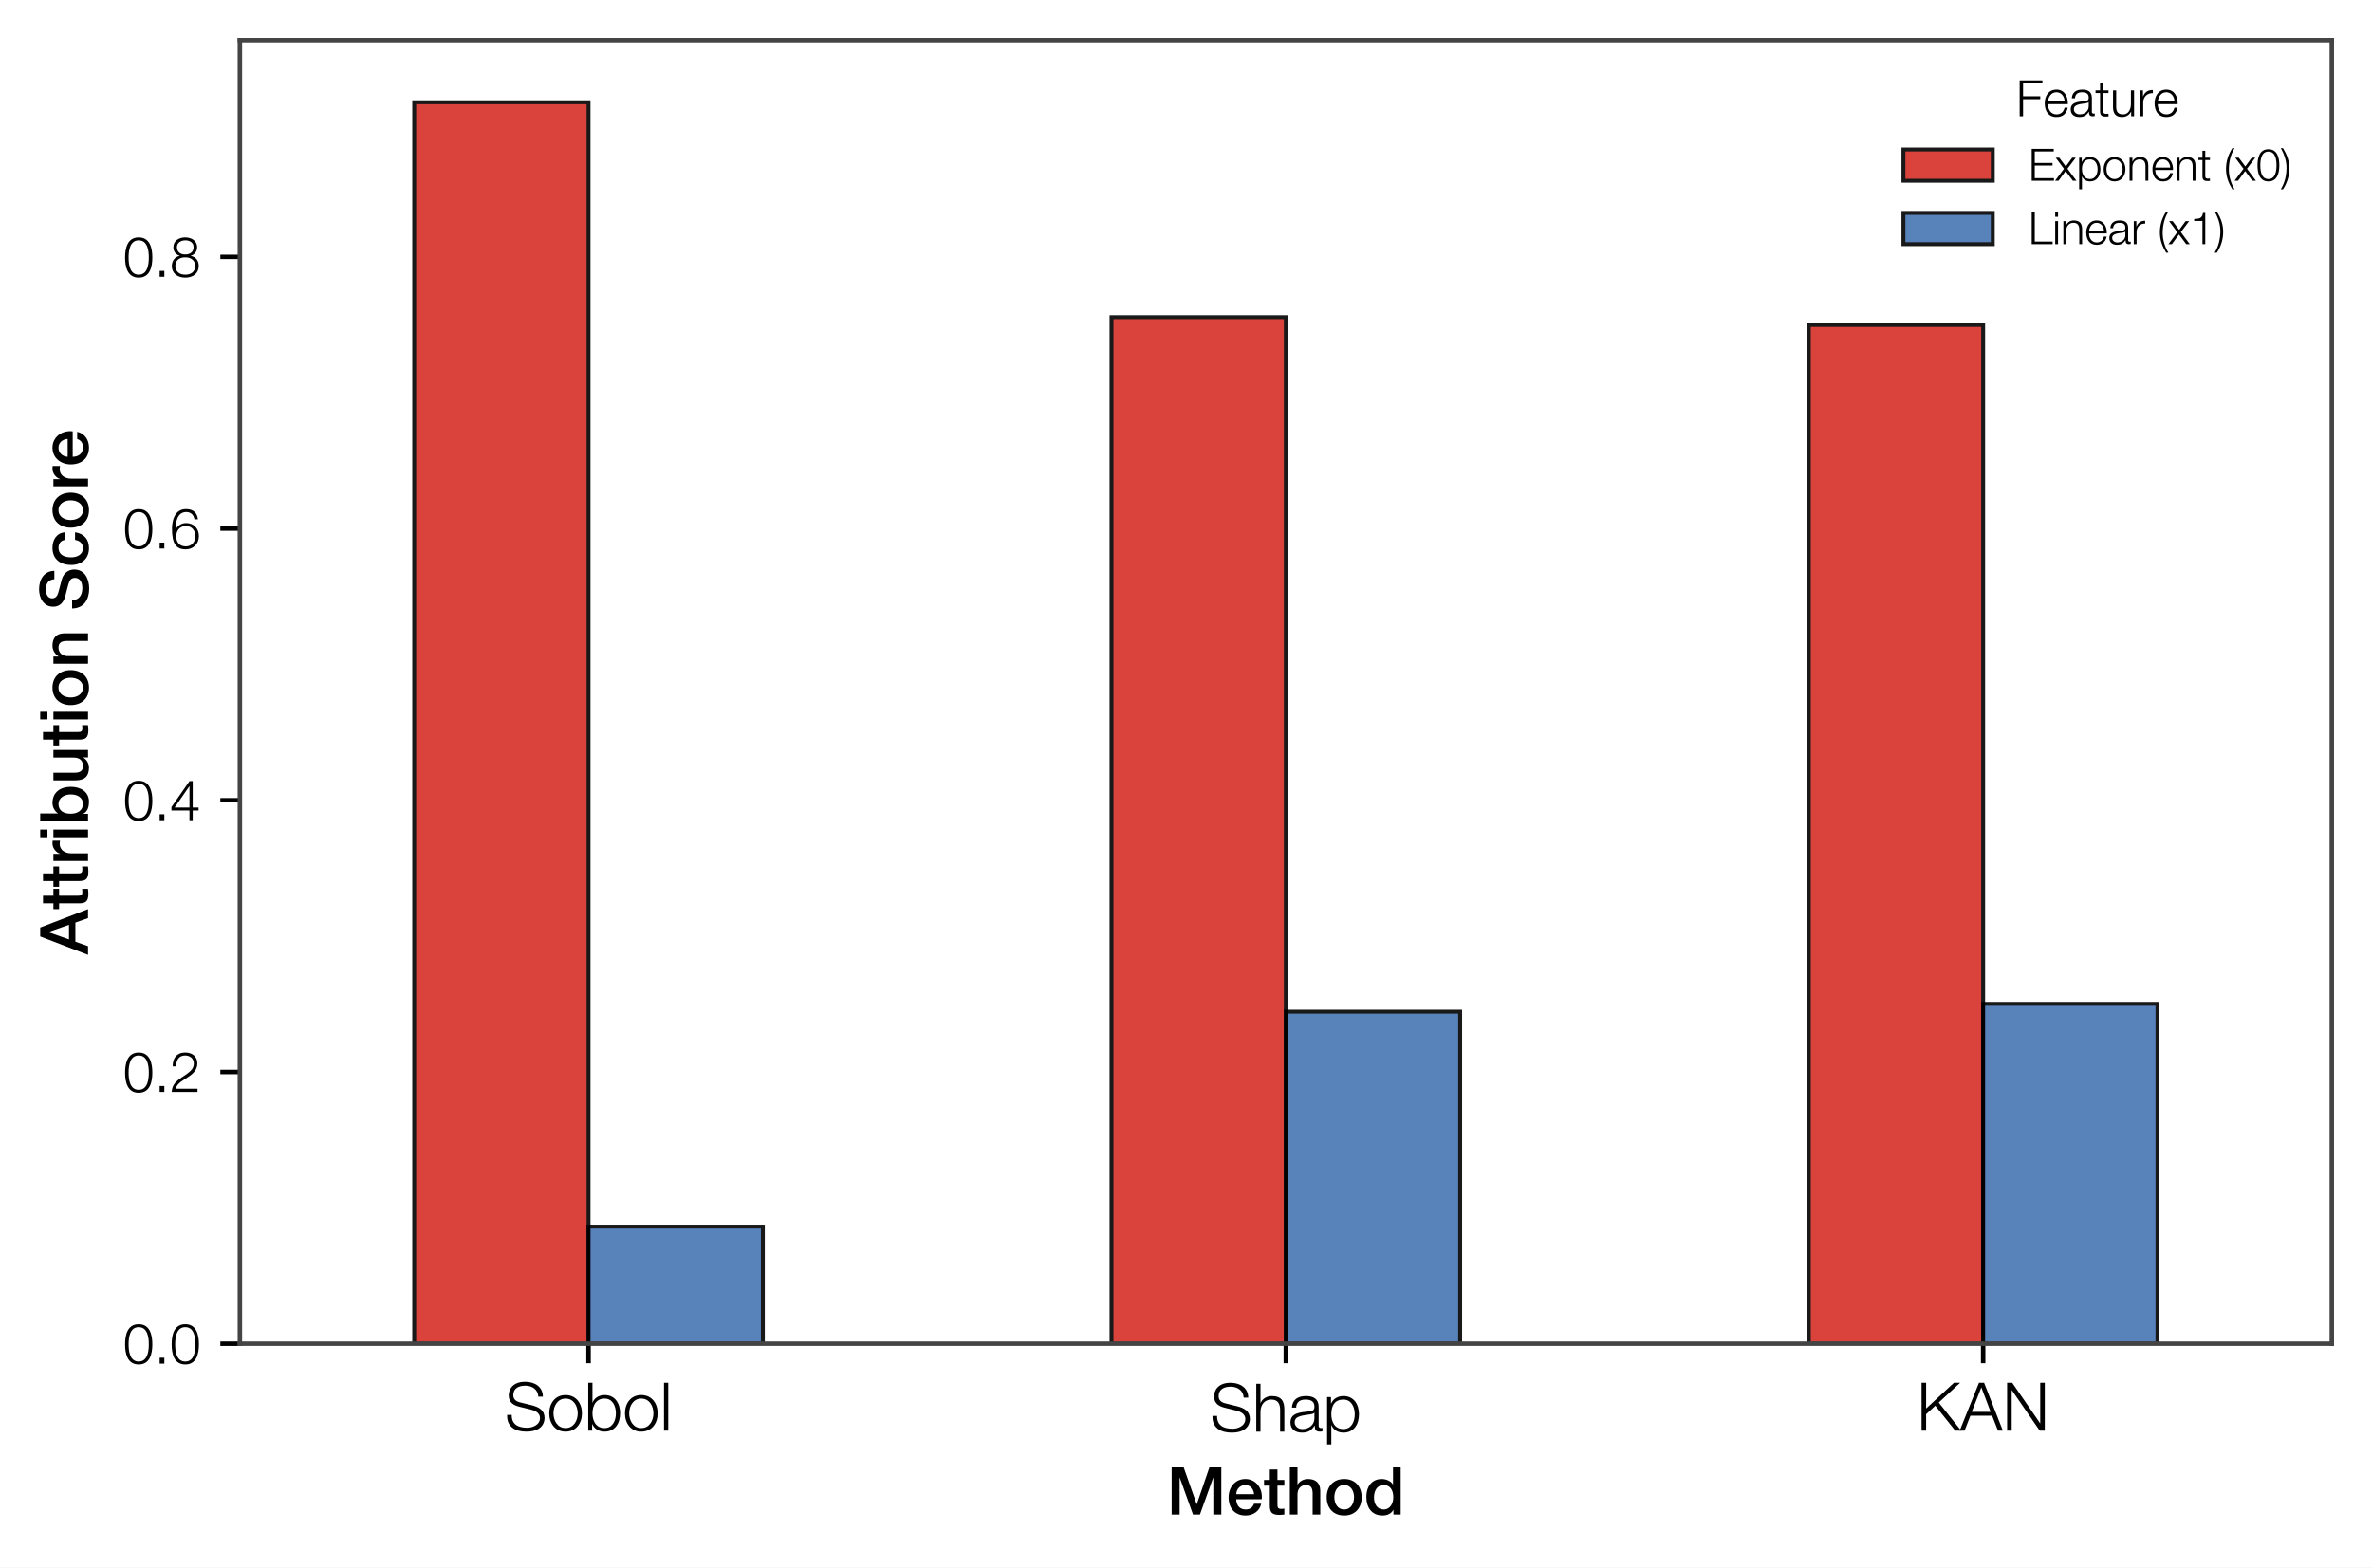
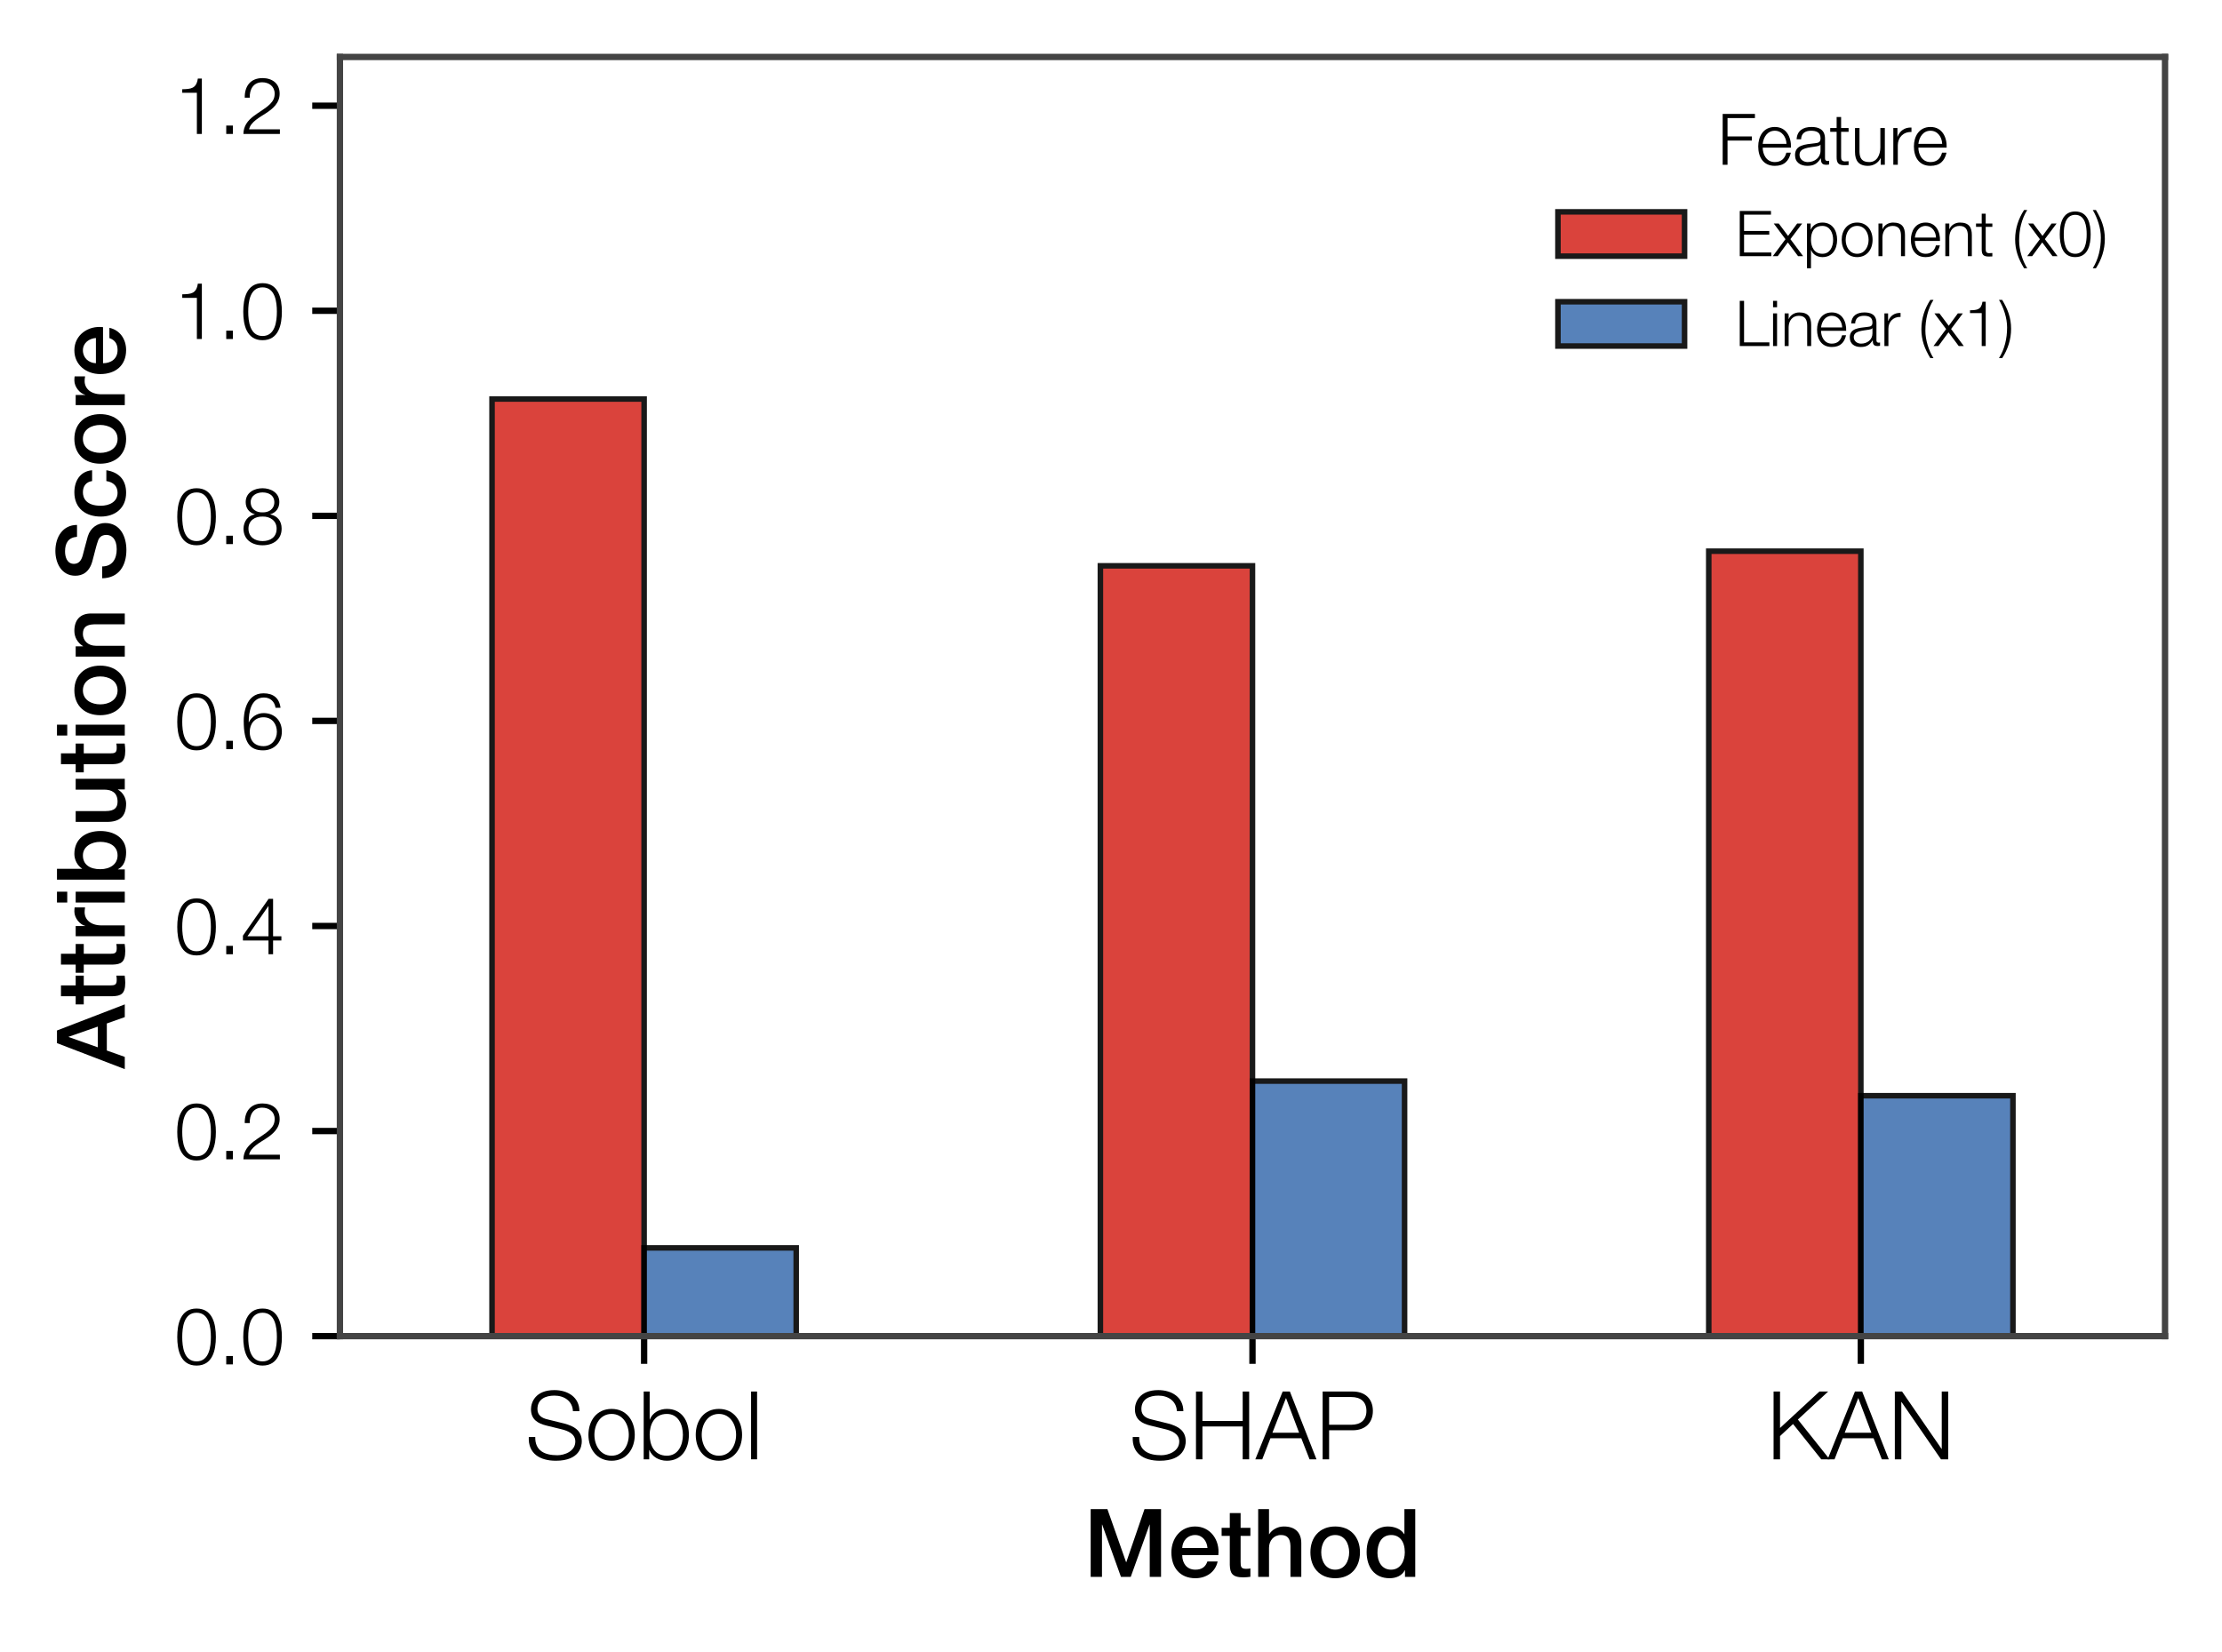
- <svg xmlns="http://www.w3.org/2000/svg" xmlns:xlink="http://www.w3.org/1999/xlink" width="424.8pt" height="280.8pt" viewBox="0 0 424.8 280.8" version="1.1">
+ <svg xmlns="http://www.w3.org/2000/svg" xmlns:xlink="http://www.w3.org/1999/xlink" width="280.8pt" height="208.8pt" viewBox="0 0 280.8 208.8" version="1.1">
  <defs>
    <style type="text/css">*{stroke-linejoin: round; stroke-linecap: butt}</style>
  </defs>
  <g id="figure_1">
    <g id="patch_1">
-       <path d="M 0 280.8  L 424.8 280.8  L 424.8 0  L 0 0  z " style="fill: #ffffff" />
+       <path d="M 0 208.8  L 280.8 208.8  L 280.8 0  L 0 0  z " style="fill: #ffffff" />
    </g>
    <g id="axes_1">
      <g id="patch_2">
-         <path d="M 42.958 240.7  L 417.6 240.7  L 417.6 7.2  L 42.958 7.2  z " style="fill: #ffffff" />
+         <path d="M 42.958 168.88  L 273.6 168.88  L 273.6 7.2  L 42.958 7.2  z " style="fill: #ffffff" />
      </g>
      <g id="patch_3">
-         <path d="M 74.179 240.7  L 105.399 240.7  L 105.399 18.319  L 74.179 18.319  z " clip-path="url(#pe1577334d4)" style="fill: #d62f27; opacity: 0.9; stroke: #000000; stroke-width: 0.7; stroke-linejoin: miter" />
+         <path d="M 62.179 168.88  L 81.399 168.88  L 81.399 50.433  L 62.179 50.433  z " clip-path="url(#pcb884866ae)" style="fill: #d62f27; opacity: 0.9; stroke: #000000; stroke-width: 0.7; stroke-linejoin: miter" />
      </g>
      <g id="patch_4">
-         <path d="M 199.059 240.7  L 230.279 240.7  L 230.279 56.818  L 199.059 56.818  z " clip-path="url(#pe1577334d4)" style="fill: #d62f27; opacity: 0.9; stroke: #000000; stroke-width: 0.7; stroke-linejoin: miter" />
+         <path d="M 139.059 168.88  L 158.279 168.88  L 158.279 71.516  L 139.059 71.516  z " clip-path="url(#pcb884866ae)" style="fill: #d62f27; opacity: 0.9; stroke: #000000; stroke-width: 0.7; stroke-linejoin: miter" />
      </g>
      <g id="patch_5">
-         <path d="M 323.94 240.7  L 355.16 240.7  L 355.16 58.218  L 323.94 58.218  z " clip-path="url(#pe1577334d4)" style="fill: #d62f27; opacity: 0.9; stroke: #000000; stroke-width: 0.7; stroke-linejoin: miter" />
+         <path d="M 215.94 168.88  L 235.16 168.88  L 235.16 69.667  L 215.94 69.667  z " clip-path="url(#pcb884866ae)" style="fill: #d62f27; opacity: 0.9; stroke: #000000; stroke-width: 0.7; stroke-linejoin: miter" />
      </g>
      <g id="patch_6">
-         <path d="M 105.399 240.7  L 136.619 240.7  L 136.619 219.723  L 105.399 219.723  z " clip-path="url(#pe1577334d4)" style="fill: #4574b3; opacity: 0.9; stroke: #000000; stroke-width: 0.7; stroke-linejoin: miter" />
+         <path d="M 81.399 168.88  L 100.619 168.88  L 100.619 157.726  L 81.399 157.726  z " clip-path="url(#pcb884866ae)" style="fill: #4574b3; opacity: 0.9; stroke: #000000; stroke-width: 0.7; stroke-linejoin: miter" />
      </g>
      <g id="patch_7">
-         <path d="M 230.279 240.7  L 261.499 240.7  L 261.499 181.224  L 230.279 181.224  z " clip-path="url(#pe1577334d4)" style="fill: #4574b3; opacity: 0.9; stroke: #000000; stroke-width: 0.7; stroke-linejoin: miter" />
+         <path d="M 158.279 168.88  L 177.499 168.88  L 177.499 136.643  L 158.279 136.643  z " clip-path="url(#pcb884866ae)" style="fill: #4574b3; opacity: 0.9; stroke: #000000; stroke-width: 0.7; stroke-linejoin: miter" />
      </g>
      <g id="patch_8">
-         <path d="M 355.16 240.7  L 386.38 240.7  L 386.38 179.824  L 355.16 179.824  z " clip-path="url(#pe1577334d4)" style="fill: #4574b3; opacity: 0.9; stroke: #000000; stroke-width: 0.7; stroke-linejoin: miter" />
+         <path d="M 235.16 168.88  L 254.38 168.88  L 254.38 138.492  L 235.16 138.492  z " clip-path="url(#pcb884866ae)" style="fill: #4574b3; opacity: 0.9; stroke: #000000; stroke-width: 0.7; stroke-linejoin: miter" />
      </g>
      <g id="matplotlib.axis_1">
        <g id="xtick_1">
          <g id="line2d_1">
            <defs>
-               <path id="m409b946db1" d="M 0 0  L 0 3.5  " style="stroke: #000000; stroke-width: 0.8" />
-             </defs>
-             <g>
-               <use xlink:href="#m409b946db1" x="105.399" y="240.7" style="stroke: #000000; stroke-width: 0.8" />
+               <path id="m84d5ab8c9b" d="M 0 0  L 0 3.5  " style="stroke: #000000; stroke-width: 0.8" />
+             </defs>
+             <g>
+               <use xlink:href="#m84d5ab8c9b" x="81.399" y="168.88" style="stroke: #000000; stroke-width: 0.8" />
            </g>
          </g>
          <g id="text_1">
-             <g transform="translate(90.39307 256.2688) scale(0.12 -0.12)">
+             <g transform="translate(66.39307 184.4487) scale(0.12 -0.12)">
              <defs>
                <path id="HelveticaNeueLTPro-Lt-53" d="M 230 1504  C 179 390 973 -96 2054 -96  C 3674 -96 3802 896 3802 1210  C 3802 1952 3264 2240 2618 2413  L 1504 2688  C 1126 2771 813 2957 813 3386  C 813 4064 1363 4294 1958 4294  C 2611 4294 3174 3936 3206 3245  L 3642 3245  C 3642 4186 2861 4666 1952 4666  C 666 4666 378 3827 378 3379  C 378 2662 870 2413 1408 2278  L 2426 2029  C 2854 1926 3366 1722 3366 1203  C 3366 538 2637 275 2157 275  C 1318 275 646 563 666 1504  L 230 1504  z " transform="scale(0.015625)" />
                <path id="HelveticaNeueLTPro-Lt-6f" d="M 1779 3059  C 2547 3059 2938 2349 2938 1651  C 2938 954 2547 243 1779 243  C 1011 243 621 954 621 1651  C 621 2349 1011 3059 1779 3059  z M 1779 3398  C 774 3398 218 2598 218 1651  C 218 704 774 -96 1779 -96  C 2784 -96 3341 704 3341 1651  C 3341 2598 2784 3398 1779 3398  z " transform="scale(0.015625)" />
                <path id="HelveticaNeueLTPro-Lt-62" d="M 384 0  L 755 0  L 755 627  L 768 627  C 954 173 1408 -96 1946 -96  C 2950 -96 3430 710 3430 1651  C 3430 2592 2950 3398 1946 3398  C 1459 3398 966 3149 800 2675  L 787 2675  L 787 4570  L 384 4570  L 384 0  z M 3027 1651  C 3027 966 2714 243 1946 243  C 1094 243 787 966 787 1651  C 787 2336 1094 3059 1946 3059  C 2714 3059 3027 2336 3027 1651  z " transform="scale(0.015625)" />
                <path id="HelveticaNeueLTPro-Lt-6c" d="M 390 0  L 794 0  L 794 4570  L 390 4570  L 390 0  z " transform="scale(0.015625)" />
              </defs>
              <use xlink:href="#HelveticaNeueLTPro-Lt-53" />
              <use xlink:href="#HelveticaNeueLTPro-Lt-6f" x="63" />
              <use xlink:href="#HelveticaNeueLTPro-Lt-62" x="118.6" />
              <use xlink:href="#HelveticaNeueLTPro-Lt-6f" x="176" />
              <use xlink:href="#HelveticaNeueLTPro-Lt-6c" x="231.6" />
            </g>
          </g>
        </g>
        <g id="xtick_2">
          <g id="line2d_2">
            <g>
-               <use xlink:href="#m409b946db1" x="230.279" y="240.7" style="stroke: #000000; stroke-width: 0.8" />
+               <use xlink:href="#m84d5ab8c9b" x="158.279" y="168.88" style="stroke: #000000; stroke-width: 0.8" />
            </g>
          </g>
          <g id="text_2">
-             <g transform="translate(216.7183 256.4488) scale(0.12 -0.12)">
-               <defs>
-                 <path id="HelveticaNeueLTPro-Lt-68" d="M 378 0  L 781 0  L 781 1926  C 800 2573 1171 3059 1818 3059  C 2470 3059 2656 2624 2656 2061  L 2656 0  L 3059 0  L 3059 2125  C 3059 2912 2778 3398 1850 3398  C 1382 3398 947 3130 794 2733  L 781 2733  L 781 4570  L 378 4570  L 378 0  z " transform="scale(0.015625)" />
-                 <path id="HelveticaNeueLTPro-Lt-61" d="M 749 2291  C 768 2829 1126 3059 1632 3059  C 2112 3059 2496 2925 2496 2381  C 2496 2022 2310 1965 1978 1933  C 1107 1830 205 1792 205 870  C 205 205 698 -96 1312 -96  C 1952 -96 2227 147 2515 576  L 2528 576  C 2528 237 2592 0 3002 0  C 3110 0 3168 6 3264 26  L 3264 365  C 3219 346 3181 339 3136 339  C 2976 339 2899 422 2899 582  L 2899 2336  C 2899 3226 2266 3398 1683 3398  C 922 3398 390 3066 346 2291  L 749 2291  z M 2496 1280  C 2496 634 1965 243 1344 243  C 960 243 608 493 608 896  C 608 1536 1459 1536 2144 1658  C 2253 1677 2432 1709 2483 1805  L 2496 1805  L 2496 1280  z " transform="scale(0.015625)" />
-                 <path id="HelveticaNeueLTPro-Lt-70" d="M 384 -1222  L 787 -1222  L 787 627  L 800 627  C 973 147 1459 -96 1946 -96  C 2950 -96 3430 710 3430 1651  C 3430 2592 2950 3398 1946 3398  C 1408 3398 954 3130 768 2675  L 755 2675  L 755 3302  L 384 3302  L 384 -1222  z M 3027 1651  C 3027 966 2714 243 1946 243  C 1094 243 787 966 787 1651  C 787 2400 1050 3059 1946 3059  C 2714 3059 3027 2336 3027 1651  z " transform="scale(0.015625)" />
+             <g transform="translate(142.7148 184.4487) scale(0.12 -0.12)">
+               <defs>
+                 <path id="HelveticaNeueLTPro-Lt-48" d="M 461 0  L 896 0  L 896 2214  L 3610 2214  L 3610 0  L 4045 0  L 4045 4570  L 3610 4570  L 3610 2586  L 896 2586  L 896 4570  L 461 4570  L 461 0  z " transform="scale(0.015625)" />
+                 <path id="HelveticaNeueLTPro-Lt-41" d="M 2022 4134  L 2906 1792  L 1107 1792  L 2022 4134  z M -45 0  L 422 0  L 973 1421  L 3053 1421  L 3610 0  L 4077 0  L 2285 4570  L 1798 4570  L -45 0  z " transform="scale(0.015625)" />
+                 <path id="HelveticaNeueLTPro-Lt-50" d="M 896 4198  L 2394 4198  C 3002 4198 3411 3898 3411 3264  C 3411 2630 3002 2330 2394 2330  L 896 2330  L 896 4198  z M 461 0  L 896 0  L 896 1958  L 2490 1958  C 3309 1958 3846 2438 3846 3264  C 3846 4090 3309 4570 2490 4570  L 461 4570  L 461 0  z " transform="scale(0.015625)" />
              </defs>
              <use xlink:href="#HelveticaNeueLTPro-Lt-53" />
-               <use xlink:href="#HelveticaNeueLTPro-Lt-68" x="63" />
-               <use xlink:href="#HelveticaNeueLTPro-Lt-61" x="116.7" />
-               <use xlink:href="#HelveticaNeueLTPro-Lt-70" x="168.6" />
+               <use xlink:href="#HelveticaNeueLTPro-Lt-48" x="63" />
+               <use xlink:href="#HelveticaNeueLTPro-Lt-41" x="133.4" />
+               <use xlink:href="#HelveticaNeueLTPro-Lt-50" x="196.4" />
            </g>
          </g>
        </g>
        <g id="xtick_3">
          <g id="line2d_3">
            <g>
-               <use xlink:href="#m409b946db1" x="355.16" y="240.7" style="stroke: #000000; stroke-width: 0.8" />
+               <use xlink:href="#m84d5ab8c9b" x="235.16" y="168.88" style="stroke: #000000; stroke-width: 0.8" />
            </g>
          </g>
          <g id="text_3">
-             <g transform="translate(343.2676 256.2688) scale(0.12 -0.12)">
+             <g transform="translate(223.2676 184.4487) scale(0.12 -0.12)">
              <defs>
                <path id="HelveticaNeueLTPro-Lt-4b" d="M 461 0  L 896 0  L 896 1568  L 1773 2381  L 3674 0  L 4237 0  L 2099 2682  L 4141 4570  L 3552 4570  L 896 2112  L 896 4570  L 461 4570  L 461 0  z " transform="scale(0.015625)" />
-                 <path id="HelveticaNeueLTPro-Lt-41" d="M 2022 4134  L 2906 1792  L 1107 1792  L 2022 4134  z M -45 0  L 422 0  L 973 1421  L 3053 1421  L 3610 0  L 4077 0  L 2285 4570  L 1798 4570  L -45 0  z " transform="scale(0.015625)" />
                <path id="HelveticaNeueLTPro-Lt-4e" d="M 454 0  L 890 0  L 890 3866  L 902 3866  L 3565 0  L 4051 0  L 4051 4570  L 3616 4570  L 3616 704  L 3603 704  L 941 4570  L 454 4570  L 454 0  z " transform="scale(0.015625)" />
              </defs>
              <use xlink:href="#HelveticaNeueLTPro-Lt-4b" />
              <use xlink:href="#HelveticaNeueLTPro-Lt-41" x="64.8" />
              <use xlink:href="#HelveticaNeueLTPro-Lt-4e" x="127.8" />
            </g>
          </g>
        </g>
        <g id="text_4">
-           <g transform="translate(208.9436 271.3087) scale(0.12 -0.12)">
+           <g transform="translate(136.9436 199.3088) scale(0.12 -0.12)">
            <defs>
              <path id="HelveticaNeueLTPro-Md-4d" d="M 474 0  L 1235 0  L 1235 3526  L 1248 3526  L 2515 0  L 3174 0  L 4442 3526  L 4454 3526  L 4454 0  L 5216 0  L 5216 4570  L 4102 4570  L 2874 992  L 2861 992  L 1600 4570  L 474 4570  L 474 0  z " transform="scale(0.015625)" />
              <path id="HelveticaNeueLTPro-Md-65" d="M 954 1946  C 973 2438 1318 2822 1824 2822  C 2323 2822 2624 2406 2656 1946  L 954 1946  z M 3386 1466  C 3507 2458 2867 3398 1824 3398  C 838 3398 224 2592 224 1651  C 224 627 800 -90 1843 -90  C 2560 -90 3187 314 3341 1037  L 2650 1037  C 2522 672 2272 486 1843 486  C 1235 486 954 947 954 1466  L 3386 1466  z " transform="scale(0.015625)" />
              <path id="HelveticaNeueLTPro-Md-74" d="M 51 2765  L 602 2765  L 602 813  C 621 262 749 -32 1517 -32  C 1677 -32 1830 -13 1990 6  L 1990 570  C 1888 544 1786 544 1683 544  C 1357 544 1331 698 1331 998  L 1331 2765  L 1990 2765  L 1990 3309  L 1331 3309  L 1331 4301  L 602 4301  L 602 3309  L 51 3309  L 51 2765  z " transform="scale(0.015625)" />
              <path id="HelveticaNeueLTPro-Md-68" d="M 384 0  L 1114 0  L 1114 1952  C 1114 2438 1427 2822 1914 2822  C 2349 2822 2541 2598 2560 2080  L 2560 0  L 3290 0  L 3290 2272  C 3290 3021 2842 3398 2118 3398  C 1683 3398 1306 3174 1126 2874  L 1114 2874  L 1114 4570  L 384 4570  L 384 0  z " transform="scale(0.015625)" />
              <path id="HelveticaNeueLTPro-Md-6f" d="M 1901 -90  C 2957 -90 3571 640 3571 1658  C 3571 2662 2957 3398 1901 3398  C 845 3398 230 2662 230 1658  C 230 640 845 -90 1901 -90  z M 1901 486  C 1248 486 960 1082 960 1658  C 960 2227 1248 2822 1901 2822  C 2554 2822 2842 2227 2842 1658  C 2842 1082 2554 486 1901 486  z " transform="scale(0.015625)" />
              <path id="HelveticaNeueLTPro-Md-64" d="M 3501 4570  L 2771 4570  L 2771 2880  L 2758 2880  C 2534 3245 2067 3398 1658 3398  C 934 3398 224 2880 224 1677  C 224 685 730 -90 1773 -90  C 2189 -90 2598 64 2797 448  L 2810 448  L 2810 0  L 3501 0  L 3501 4570  z M 954 1619  C 954 2208 1197 2822 1882 2822  C 2445 2822 2797 2394 2797 1658  C 2797 1082 2515 486 1869 486  C 1235 486 954 1050 954 1619  z " transform="scale(0.015625)" />
            </defs>
            <use xlink:href="#HelveticaNeueLTPro-Md-4d" />
            <use xlink:href="#HelveticaNeueLTPro-Md-65" x="88.9" />
            <use xlink:href="#HelveticaNeueLTPro-Md-74" x="144.5" />
            <use xlink:href="#HelveticaNeueLTPro-Md-68" x="177.8" />
            <use xlink:href="#HelveticaNeueLTPro-Md-6f" x="235.2" />
            <use xlink:href="#HelveticaNeueLTPro-Md-64" x="294.5" />
          </g>
        </g>
      </g>
      <g id="matplotlib.axis_2">
        <g id="ytick_1">
          <g id="line2d_4">
            <defs>
-               <path id="mbdcf004b7e" d="M 0 0  L -3.5 0  " style="stroke: #000000; stroke-width: 0.8" />
-             </defs>
-             <g>
-               <use xlink:href="#mbdcf004b7e" x="42.958" y="240.7" style="stroke: #000000; stroke-width: 0.8" />
+               <path id="m9ed61d986c" d="M 0 0  L -3.5 0  " style="stroke: #000000; stroke-width: 0.8" />
+             </defs>
+             <g>
+               <use xlink:href="#m9ed61d986c" x="42.958" y="168.88" style="stroke: #000000; stroke-width: 0.8" />
            </g>
          </g>
          <g id="text_5">
-             <g transform="translate(22.06 244.2703) scale(0.1 -0.1)">
+             <g transform="translate(22.06 172.4503) scale(0.1 -0.1)">
              <defs>
                <path id="HelveticaNeueLTPro-Lt-30" d="M 1779 4518  C 474 4518 218 3258 218 2208  C 218 1165 474 -96 1779 -96  C 3085 -96 3341 1165 3341 2214  C 3341 3258 3085 4518 1779 4518  z M 1779 4179  C 2803 4179 2938 2989 2938 2214  C 2938 1434 2803 243 1779 243  C 755 243 621 1434 621 2214  C 621 2989 755 4179 1779 4179  z " transform="scale(0.015625)" />
                <path id="HelveticaNeueLTPro-Lt-2e" d="M 1158 0  L 1158 678  L 621 678  L 621 0  L 1158 0  z " transform="scale(0.015625)" />
              </defs>
              <use xlink:href="#HelveticaNeueLTPro-Lt-30" />
              <use xlink:href="#HelveticaNeueLTPro-Lt-2e" x="55.6" />
              <use xlink:href="#HelveticaNeueLTPro-Lt-30" x="83.4" />
            </g>
          </g>
        </g>
        <g id="ytick_2">
          <g id="line2d_5">
            <g>
-               <use xlink:href="#mbdcf004b7e" x="42.958" y="192.028" style="stroke: #000000; stroke-width: 0.8" />
+               <use xlink:href="#m9ed61d986c" x="42.958" y="142.96" style="stroke: #000000; stroke-width: 0.8" />
            </g>
          </g>
          <g id="text_6">
-             <g transform="translate(22.06 195.5987) scale(0.1 -0.1)">
+             <g transform="translate(22.06 146.5301) scale(0.1 -0.1)">
              <defs>
                <path id="HelveticaNeueLTPro-Lt-32" d="M 3181 371  L 691 371  C 794 966 1600 1376 2035 1664  C 2624 2042 3162 2509 3162 3258  C 3162 4090 2554 4518 1773 4518  C 800 4518 320 3853 339 2931  L 742 2931  C 723 3590 1018 4179 1754 4179  C 2298 4179 2758 3846 2758 3264  C 2758 2906 2637 2669 2387 2419  C 1632 1664 256 1331 230 0  L 3181 0  L 3181 371  z " transform="scale(0.015625)" />
              </defs>
              <use xlink:href="#HelveticaNeueLTPro-Lt-30" />
              <use xlink:href="#HelveticaNeueLTPro-Lt-2e" x="55.6" />
              <use xlink:href="#HelveticaNeueLTPro-Lt-32" x="83.4" />
            </g>
          </g>
        </g>
        <g id="ytick_3">
          <g id="line2d_6">
            <g>
-               <use xlink:href="#mbdcf004b7e" x="42.958" y="143.357" style="stroke: #000000; stroke-width: 0.8" />
+               <use xlink:href="#m9ed61d986c" x="42.958" y="117.04" style="stroke: #000000; stroke-width: 0.8" />
            </g>
          </g>
          <g id="text_7">
-             <g transform="translate(22.06 146.9271) scale(0.1 -0.1)">
+             <g transform="translate(22.06 120.61) scale(0.1 -0.1)">
              <defs>
                <path id="HelveticaNeueLTPro-Lt-34" d="M 557 1453  L 2246 3891  L 2259 3891  L 2259 1453  L 557 1453  z M 192 1114  L 2259 1114  L 2259 0  L 2630 0  L 2630 1114  L 3302 1114  L 3302 1453  L 2630 1453  L 2630 4480  L 2266 4480  L 192 1504  L 192 1114  z " transform="scale(0.015625)" />
              </defs>
              <use xlink:href="#HelveticaNeueLTPro-Lt-30" />
              <use xlink:href="#HelveticaNeueLTPro-Lt-2e" x="55.6" />
              <use xlink:href="#HelveticaNeueLTPro-Lt-34" x="83.4" />
            </g>
          </g>
        </g>
        <g id="ytick_4">
          <g id="line2d_7">
            <g>
-               <use xlink:href="#mbdcf004b7e" x="42.958" y="94.685" style="stroke: #000000; stroke-width: 0.8" />
+               <use xlink:href="#m9ed61d986c" x="42.958" y="91.119" style="stroke: #000000; stroke-width: 0.8" />
            </g>
          </g>
          <g id="text_8">
-             <g transform="translate(22.06 98.25556) scale(0.1 -0.1)">
+             <g transform="translate(22.06 94.68978) scale(0.1 -0.1)">
              <defs>
                <path id="HelveticaNeueLTPro-Lt-36" d="M 3232 3347  C 3136 4134 2650 4518 1856 4518  C 390 4518 256 2816 256 2285  C 256 538 736 -96 1824 -96  C 2714 -96 3341 550 3341 1421  C 3341 2291 2758 2918 1862 2918  C 1350 2918 883 2618 672 2176  L 659 2176  C 659 2989 845 4179 1894 4179  C 2413 4179 2758 3840 2829 3347  L 3232 3347  z M 1856 2579  C 2541 2579 2938 2048 2938 1395  C 2938 774 2502 243 1862 243  C 1075 243 742 755 742 1395  C 742 2054 1152 2579 1856 2579  z " transform="scale(0.015625)" />
              </defs>
              <use xlink:href="#HelveticaNeueLTPro-Lt-30" />
              <use xlink:href="#HelveticaNeueLTPro-Lt-2e" x="55.6" />
              <use xlink:href="#HelveticaNeueLTPro-Lt-36" x="83.4" />
            </g>
          </g>
        </g>
        <g id="ytick_5">
          <g id="line2d_8">
            <g>
-               <use xlink:href="#mbdcf004b7e" x="42.958" y="46.014" style="stroke: #000000; stroke-width: 0.8" />
+               <use xlink:href="#m9ed61d986c" x="42.958" y="65.199" style="stroke: #000000; stroke-width: 0.8" />
            </g>
          </g>
          <g id="text_9">
-             <g transform="translate(22.06 49.58398) scale(0.1 -0.1)">
+             <g transform="translate(22.06 68.7696) scale(0.1 -0.1)">
              <defs>
                <path id="HelveticaNeueLTPro-Lt-38" d="M 1779 2566  C 1299 2547 819 2803 819 3398  C 819 3910 1286 4179 1779 4179  C 2317 4179 2733 3910 2733 3398  C 2733 2822 2272 2547 1779 2566  z M 3136 3398  C 3136 4166 2438 4518 1773 4518  C 1107 4518 416 4166 416 3398  C 416 2906 678 2560 1146 2413  L 1146 2400  C 589 2298 256 1843 237 1254  C 237 352 934 -96 1779 -96  C 2624 -96 3322 352 3322 1254  C 3322 1862 2989 2278 2406 2400  L 2406 2413  C 2867 2547 3136 2912 3136 3398  z M 1779 243  C 1146 243 640 582 640 1254  C 640 1907 1165 2246 1779 2227  C 2381 2246 2918 1894 2918 1254  C 2918 563 2413 243 1779 243  z " transform="scale(0.015625)" />
              </defs>
              <use xlink:href="#HelveticaNeueLTPro-Lt-30" />
              <use xlink:href="#HelveticaNeueLTPro-Lt-2e" x="55.6" />
              <use xlink:href="#HelveticaNeueLTPro-Lt-38" x="83.4" />
            </g>
          </g>
        </g>
-         <g id="text_10">
-           <g transform="translate(15.76875 170.9581) rotate(-90) scale(0.12 -0.12)">
+         <g id="ytick_6">
+           <g id="line2d_9">
+             <g>
+               <use xlink:href="#m9ed61d986c" x="42.958" y="39.279" style="stroke: #000000; stroke-width: 0.8" />
+             </g>
+           </g>
+           <g id="text_10">
+             <g transform="translate(22.06 42.84942) scale(0.1 -0.1)">
+               <defs>
+                 <path id="HelveticaNeueLTPro-Lt-31" d="M 621 3328  L 1805 3328  L 1805 0  L 2208 0  L 2208 4480  L 1882 4480  C 1760 3661 1325 3635 621 3616  L 621 3328  z " transform="scale(0.015625)" />
+               </defs>
+               <use xlink:href="#HelveticaNeueLTPro-Lt-31" />
+               <use xlink:href="#HelveticaNeueLTPro-Lt-2e" x="55.6" />
+               <use xlink:href="#HelveticaNeueLTPro-Lt-30" x="83.4" />
+             </g>
+           </g>
+         </g>
+         <g id="ytick_7">
+           <g id="line2d_10">
+             <g>
+               <use xlink:href="#m9ed61d986c" x="42.958" y="13.359" style="stroke: #000000; stroke-width: 0.8" />
+             </g>
+           </g>
+           <g id="text_11">
+             <g transform="translate(22.06 16.92924) scale(0.1 -0.1)">
+               <use xlink:href="#HelveticaNeueLTPro-Lt-31" />
+               <use xlink:href="#HelveticaNeueLTPro-Lt-2e" x="55.6" />
+               <use xlink:href="#HelveticaNeueLTPro-Lt-32" x="83.4" />
+             </g>
+           </g>
+         </g>
+         <g id="text_12">
+           <g transform="translate(15.76875 135.0481) rotate(-90) scale(0.12 -0.12)">
            <defs>
              <path id="HelveticaNeueLTPro-Md-41" d="M -45 0  L 781 0  L 1210 1210  L 3034 1210  L 3462 0  L 4320 0  L 2560 4570  L 1709 4570  L -45 0  z M 2118 3782  L 2138 3782  L 2822 1818  L 1427 1818  L 2118 3782  z " transform="scale(0.015625)" />
              <path id="HelveticaNeueLTPro-Md-72" d="M 384 0  L 1114 0  L 1114 1574  C 1114 2310 1517 2707 2010 2707  C 2112 2707 2221 2694 2323 2675  L 2323 3379  C 2253 3386 2221 3398 2048 3398  C 1606 3398 1165 3021 1082 2669  L 1069 2669  L 1069 3309  L 384 3309  L 384 0  z " transform="scale(0.015625)" />
              <path id="HelveticaNeueLTPro-Md-69" d="M 403 3878  L 1133 3878  L 1133 4570  L 403 4570  L 403 3878  z M 403 0  L 1133 0  L 1133 3309  L 403 3309  L 403 0  z " transform="scale(0.015625)" />
              <path id="HelveticaNeueLTPro-Md-62" d="M 403 0  L 1094 0  L 1094 454  L 1107 454  C 1325 19 1805 -90 2253 -90  C 3226 -90 3680 742 3680 1638  C 3680 2611 3174 3398 2131 3398  C 1754 3398 1350 3200 1146 2880  L 1133 2880  L 1133 4570  L 403 4570  L 403 0  z M 2950 1651  C 2950 1075 2701 486 2035 486  C 1446 486 1107 986 1107 1651  C 1107 2362 1421 2822 2035 2822  C 2637 2822 2950 2246 2950 1651  z " transform="scale(0.015625)" />
              <path id="HelveticaNeueLTPro-Md-75" d="M 3290 3309  L 2560 3309  L 2560 1389  C 2560 877 2355 486 1747 486  C 1344 486 1114 698 1114 1280  L 1114 3309  L 384 3309  L 384 1210  C 384 339 749 -90 1619 -90  C 1984 -90 2381 128 2560 461  L 2573 461  L 2573 0  L 3290 0  L 3290 3309  z " transform="scale(0.015625)" />
              <path id="HelveticaNeueLTPro-Md-6e" d="M 384 0  L 1114 0  L 1114 1952  C 1114 2438 1427 2822 1914 2822  C 2349 2822 2541 2598 2560 2080  L 2560 0  L 3290 0  L 3290 2272  C 3290 3021 2842 3398 2118 3398  C 1683 3398 1312 3174 1088 2810  L 1075 2822  L 1075 3309  L 384 3309  L 384 0  z " transform="scale(0.015625)" />
              <path id="HelveticaNeueLTPro-Md-20" transform="scale(0.015625)" />
              <path id="HelveticaNeueLTPro-Md-53" d="M 211 1523  C 230 390 1075 -109 2118 -109  C 3021 -109 3936 301 3936 1325  C 3936 1811 3642 2304 3046 2490  C 2810 2560 1798 2822 1728 2842  C 1402 2938 1184 3104 1184 3430  C 1184 3891 1651 4026 2022 4026  C 2579 4026 2963 3808 3008 3219  L 3808 3219  C 3808 4173 3002 4678 2054 4678  C 1229 4678 384 4256 384 3334  C 384 2861 608 2381 1395 2176  C 2029 2003 2432 1920 2758 1798  C 2944 1728 3136 1587 3136 1235  C 3136 896 2874 544 2170 544  C 1530 544 1011 826 1011 1523  L 211 1523  z " transform="scale(0.015625)" />
              <path id="HelveticaNeueLTPro-Md-63" d="M 3347 2202  C 3277 3014 2624 3398 1856 3398  C 768 3398 224 2618 224 1619  C 224 646 794 -90 1830 -90  C 2682 -90 3213 378 3347 1242  L 2618 1242  C 2547 762 2259 486 1830 486  C 1197 486 954 1069 954 1619  C 954 2618 1485 2822 1862 2822  C 2272 2822 2560 2611 2618 2202  L 3347 2202  z " transform="scale(0.015625)" />
            </defs>
            <use xlink:href="#HelveticaNeueLTPro-Md-41" />
            <use xlink:href="#HelveticaNeueLTPro-Md-74" x="66.7" />
            <use xlink:href="#HelveticaNeueLTPro-Md-74" x="100" />
            <use xlink:href="#HelveticaNeueLTPro-Md-72" x="133.3" />
            <use xlink:href="#HelveticaNeueLTPro-Md-69" x="168.5" />
            <use xlink:href="#HelveticaNeueLTPro-Md-62" x="192.6" />
            <use xlink:href="#HelveticaNeueLTPro-Md-75" x="253.7" />
            <use xlink:href="#HelveticaNeueLTPro-Md-74" x="311.1" />
            <use xlink:href="#HelveticaNeueLTPro-Md-69" x="344.4" />
            <use xlink:href="#HelveticaNeueLTPro-Md-6f" x="368.5" />
            <use xlink:href="#HelveticaNeueLTPro-Md-6e" x="427.8" />
            <use xlink:href="#HelveticaNeueLTPro-Md-20" x="485.2" />
            <use xlink:href="#HelveticaNeueLTPro-Md-53" x="513" />
            <use xlink:href="#HelveticaNeueLTPro-Md-63" x="577.8" />
            <use xlink:href="#HelveticaNeueLTPro-Md-6f" x="633.4" />
            <use xlink:href="#HelveticaNeueLTPro-Md-72" x="692.7" />
            <use xlink:href="#HelveticaNeueLTPro-Md-65" x="727.9" />
          </g>
        </g>
      </g>
      <g id="patch_9">
-         <path d="M 42.958 240.7  L 42.958 7.2  " style="fill: none; stroke: #444444; stroke-width: 0.8; stroke-linejoin: miter; stroke-linecap: square" />
+         <path d="M 42.958 168.88  L 42.958 7.2  " style="fill: none; stroke: #444444; stroke-width: 0.8; stroke-linejoin: miter; stroke-linecap: square" />
      </g>
      <g id="patch_10">
-         <path d="M 417.6 240.7  L 417.6 7.2  " style="fill: none; stroke: #444444; stroke-width: 0.8; stroke-linejoin: miter; stroke-linecap: square" />
+         <path d="M 273.6 168.88  L 273.6 7.2  " style="fill: none; stroke: #444444; stroke-width: 0.8; stroke-linejoin: miter; stroke-linecap: square" />
      </g>
      <g id="patch_11">
-         <path d="M 42.958 240.7  L 417.6 240.7  " style="fill: none; stroke: #444444; stroke-width: 0.8; stroke-linejoin: miter; stroke-linecap: square" />
+         <path d="M 42.958 168.88  L 273.6 168.88  " style="fill: none; stroke: #444444; stroke-width: 0.8; stroke-linejoin: miter; stroke-linecap: square" />
      </g>
      <g id="patch_12">
-         <path d="M 42.958 7.2  L 417.6 7.2  " style="fill: none; stroke: #444444; stroke-width: 0.8; stroke-linejoin: miter; stroke-linecap: square" />
+         <path d="M 42.958 7.2  L 273.6 7.2  " style="fill: none; stroke: #444444; stroke-width: 0.8; stroke-linejoin: miter; stroke-linecap: square" />
      </g>
      <g id="legend_1">
        <g id="patch_13">
-           <path d="M 339.283 48.465  L 412 48.465  Q 413.6 48.465 413.6 46.865  L 413.6 12.8  Q 413.6 11.2 412 11.2  L 339.283 11.2  Q 337.683 11.2 337.683 12.8  L 337.683 46.865  Q 337.683 48.465 339.283 48.465  L 339.283 48.465  z " style="fill: none; opacity: 0" />
-         </g>
-         <g id="text_11">
-           <g transform="translate(361.0514 20.82656) scale(0.09 -0.09)">
+           <path d="M 195.282 48.465  L 268 48.465  Q 269.6 48.465 269.6 46.865  L 269.6 12.8  Q 269.6 11.2 268 11.2  L 195.282 11.2  Q 193.683 11.2 193.683 12.8  L 193.683 46.865  Q 193.683 48.465 195.282 48.465  L 195.282 48.465  z " style="fill: none; opacity: 0" />
+         </g>
+         <g id="text_13">
+           <g transform="translate(217.0514 20.82656) scale(0.09 -0.09)">
            <defs>
              <path id="HelveticaNeueLTPro-Lt-46" d="M 461 0  L 896 0  L 896 2176  L 3085 2176  L 3085 2547  L 896 2547  L 896 4198  L 3360 4198  L 3360 4570  L 461 4570  L 461 0  z " transform="scale(0.015625)" />
              <path id="HelveticaNeueLTPro-Lt-65" d="M 621 1882  C 691 2483 1043 3059 1709 3059  C 2355 3059 2739 2490 2758 1882  L 621 1882  z M 3162 1542  C 3194 2470 2765 3398 1709 3398  C 659 3398 218 2522 218 1651  C 218 710 659 -96 1709 -96  C 2547 -96 2976 339 3149 1088  L 2746 1088  C 2618 582 2298 243 1709 243  C 941 243 621 954 621 1542  L 3162 1542  z " transform="scale(0.015625)" />
+               <path id="HelveticaNeueLTPro-Lt-61" d="M 749 2291  C 768 2829 1126 3059 1632 3059  C 2112 3059 2496 2925 2496 2381  C 2496 2022 2310 1965 1978 1933  C 1107 1830 205 1792 205 870  C 205 205 698 -96 1312 -96  C 1952 -96 2227 147 2515 576  L 2528 576  C 2528 237 2592 0 3002 0  C 3110 0 3168 6 3264 26  L 3264 365  C 3219 346 3181 339 3136 339  C 2976 339 2899 422 2899 582  L 2899 2336  C 2899 3226 2266 3398 1683 3398  C 922 3398 390 3066 346 2291  L 749 2291  z M 2496 1280  C 2496 634 1965 243 1344 243  C 960 243 608 493 608 896  C 608 1536 1459 1536 2144 1658  C 2253 1677 2432 1709 2483 1805  L 2496 1805  L 2496 1280  z " transform="scale(0.015625)" />
              <path id="HelveticaNeueLTPro-Lt-74" d="M 1024 4294  L 621 4294  L 621 3302  L 45 3302  L 45 2963  L 621 2963  L 621 704  C 614 141 800 -38 1338 -38  C 1459 -38 1574 -26 1696 -26  L 1696 320  C 1581 307 1466 301 1350 301  C 1062 320 1024 474 1024 736  L 1024 2963  L 1696 2963  L 1696 3302  L 1024 3302  L 1024 4294  z " transform="scale(0.015625)" />
              <path id="HelveticaNeueLTPro-Lt-75" d="M 3059 3302  L 2656 3302  L 2656 1568  C 2656 896 2355 243 1664 243  C 1024 243 800 557 781 1152  L 781 3302  L 378 3302  L 378 1158  C 378 384 698 -96 1536 -96  C 2029 -96 2464 154 2675 595  L 2688 595  L 2688 0  L 3059 0  L 3059 3302  z " transform="scale(0.015625)" />
              <path id="HelveticaNeueLTPro-Lt-72" d="M 384 0  L 787 0  L 787 1760  C 787 2451 1286 2976 2016 2944  L 2016 3347  C 1421 3373 973 3066 768 2528  L 755 2528  L 755 3302  L 384 3302  L 384 0  z " transform="scale(0.015625)" />
            </defs>
            <use xlink:href="#HelveticaNeueLTPro-Lt-46" />
            <use xlink:href="#HelveticaNeueLTPro-Lt-65" x="53.7" />
            <use xlink:href="#HelveticaNeueLTPro-Lt-61" x="105.6" />
            <use xlink:href="#HelveticaNeueLTPro-Lt-74" x="157.5" />
            <use xlink:href="#HelveticaNeueLTPro-Lt-75" x="187.1" />
            <use xlink:href="#HelveticaNeueLTPro-Lt-72" x="240.8" />
            <use xlink:href="#HelveticaNeueLTPro-Lt-65" x="272.3" />
          </g>
        </g>
        <g id="patch_14">
-           <path d="M 340.882 32.377  L 356.882 32.377  L 356.882 26.777  L 340.882 26.777  z " style="fill: #d62f27; opacity: 0.9; stroke: #000000; stroke-width: 0.7; stroke-linejoin: miter" />
-         </g>
-         <g id="text_12">
-           <g transform="translate(363.2825 32.3775) scale(0.08 -0.08)">
+           <path d="M 196.882 32.377  L 212.882 32.377  L 212.882 26.777  L 196.882 26.777  z " style="fill: #d62f27; opacity: 0.9; stroke: #000000; stroke-width: 0.7; stroke-linejoin: miter" />
+         </g>
+         <g id="text_14">
+           <g transform="translate(219.2825 32.3775) scale(0.08 -0.08)">
            <defs>
              <path id="HelveticaNeueLTPro-Lt-45" d="M 461 0  L 3648 0  L 3648 371  L 896 371  L 896 2176  L 3443 2176  L 3443 2547  L 896 2547  L 896 4198  L 3616 4198  L 3616 4570  L 461 4570  L 461 0  z " transform="scale(0.015625)" />
              <path id="HelveticaNeueLTPro-Lt-78" d="M 6 0  L 506 0  L 1523 1389  L 2560 0  L 3072 0  L 1786 1722  L 2976 3302  L 2470 3302  L 1549 2048  L 608 3302  L 102 3302  L 1286 1715  L 6 0  z " transform="scale(0.015625)" />
+               <path id="HelveticaNeueLTPro-Lt-70" d="M 384 -1222  L 787 -1222  L 787 627  L 800 627  C 973 147 1459 -96 1946 -96  C 2950 -96 3430 710 3430 1651  C 3430 2592 2950 3398 1946 3398  C 1408 3398 954 3130 768 2675  L 755 2675  L 755 3302  L 384 3302  L 384 -1222  z M 3027 1651  C 3027 966 2714 243 1946 243  C 1094 243 787 966 787 1651  C 787 2400 1050 3059 1946 3059  C 2714 3059 3027 2336 3027 1651  z " transform="scale(0.015625)" />
              <path id="HelveticaNeueLTPro-Lt-6e" d="M 378 0  L 781 0  L 781 1926  C 800 2573 1171 3059 1818 3059  C 2470 3059 2656 2624 2656 2061  L 2656 0  L 3059 0  L 3059 2125  C 3059 2912 2778 3398 1850 3398  C 1382 3398 947 3130 794 2733  L 781 2733  L 781 3302  L 378 3302  L 378 0  z " transform="scale(0.015625)" />
              <path id="HelveticaNeueLTPro-Lt-20" transform="scale(0.015625)" />
              <path id="HelveticaNeueLTPro-Lt-28" d="M 1549 -1222  C 1056 -442 730 634 730 1555  C 730 2688 979 3750 1549 4666  L 1229 4666  C 666 3795 326 2797 326 1702  C 326 589 659 -275 1229 -1222  L 1549 -1222  z " transform="scale(0.015625)" />
              <path id="HelveticaNeueLTPro-Lt-29" d="M -6 4666  C 474 3859 813 2822 813 1888  C 813 755 563 -307 -6 -1222  L 314 -1222  C 877 -352 1216 646 1216 1741  C 1216 2854 883 3718 314 4666  L -6 4666  z " transform="scale(0.015625)" />
            </defs>
            <use xlink:href="#HelveticaNeueLTPro-Lt-45" />
            <use xlink:href="#HelveticaNeueLTPro-Lt-78" x="59.3" />
            <use xlink:href="#HelveticaNeueLTPro-Lt-70" x="107.4" />
            <use xlink:href="#HelveticaNeueLTPro-Lt-6f" x="164.8" />
            <use xlink:href="#HelveticaNeueLTPro-Lt-6e" x="220.4" />
            <use xlink:href="#HelveticaNeueLTPro-Lt-65" x="274.1" />
            <use xlink:href="#HelveticaNeueLTPro-Lt-6e" x="326" />
            <use xlink:href="#HelveticaNeueLTPro-Lt-74" x="379.7" />
            <use xlink:href="#HelveticaNeueLTPro-Lt-20" x="409.3" />
            <use xlink:href="#HelveticaNeueLTPro-Lt-28" x="437.1" />
            <use xlink:href="#HelveticaNeueLTPro-Lt-78" x="461.2" />
            <use xlink:href="#HelveticaNeueLTPro-Lt-30" x="509.3" />
            <use xlink:href="#HelveticaNeueLTPro-Lt-29" x="564.9" />
          </g>
        </g>
        <g id="patch_15">
-           <path d="M 340.882 43.737  L 356.882 43.737  L 356.882 38.138  L 340.882 38.138  z " style="fill: #4574b3; opacity: 0.9; stroke: #000000; stroke-width: 0.7; stroke-linejoin: miter" />
-         </g>
-         <g id="text_13">
-           <g transform="translate(363.2825 43.7375) scale(0.08 -0.08)">
+           <path d="M 196.882 43.737  L 212.882 43.737  L 212.882 38.138  L 196.882 38.138  z " style="fill: #4574b3; opacity: 0.9; stroke: #000000; stroke-width: 0.7; stroke-linejoin: miter" />
+         </g>
+         <g id="text_15">
+           <g transform="translate(219.2825 43.7375) scale(0.08 -0.08)">
            <defs>
              <path id="HelveticaNeueLTPro-Lt-4c" d="M 461 0  L 3456 0  L 3456 371  L 896 371  L 896 4570  L 461 4570  L 461 0  z " transform="scale(0.015625)" />
              <path id="HelveticaNeueLTPro-Lt-69" d="M 390 3923  L 794 3923  L 794 4570  L 390 4570  L 390 3923  z M 390 0  L 794 0  L 794 3302  L 390 3302  L 390 0  z " transform="scale(0.015625)" />
-               <path id="HelveticaNeueLTPro-Lt-31" d="M 621 3328  L 1805 3328  L 1805 0  L 2208 0  L 2208 4480  L 1882 4480  C 1760 3661 1325 3635 621 3616  L 621 3328  z " transform="scale(0.015625)" />
            </defs>
            <use xlink:href="#HelveticaNeueLTPro-Lt-4c" />
            <use xlink:href="#HelveticaNeueLTPro-Lt-69" x="53.7" />
            <use xlink:href="#HelveticaNeueLTPro-Lt-6e" x="72.2" />
            <use xlink:href="#HelveticaNeueLTPro-Lt-65" x="125.9" />
            <use xlink:href="#HelveticaNeueLTPro-Lt-61" x="177.8" />
            <use xlink:href="#HelveticaNeueLTPro-Lt-72" x="229.7" />
            <use xlink:href="#HelveticaNeueLTPro-Lt-20" x="261.2" />
            <use xlink:href="#HelveticaNeueLTPro-Lt-28" x="289" />
            <use xlink:href="#HelveticaNeueLTPro-Lt-78" x="313.1" />
            <use xlink:href="#HelveticaNeueLTPro-Lt-31" x="361.2" />
            <use xlink:href="#HelveticaNeueLTPro-Lt-29" x="416.8" />
          </g>
        </g>
      </g>
    </g>
  </g>
  <defs>
-     <clipPath id="pe1577334d4">
-       <rect x="42.958" y="7.2" width="374.642" height="233.5" />
+     <clipPath id="pcb884866ae">
+       <rect x="42.958" y="7.2" width="230.642" height="161.68" />
    </clipPath>
  </defs>
</svg>
